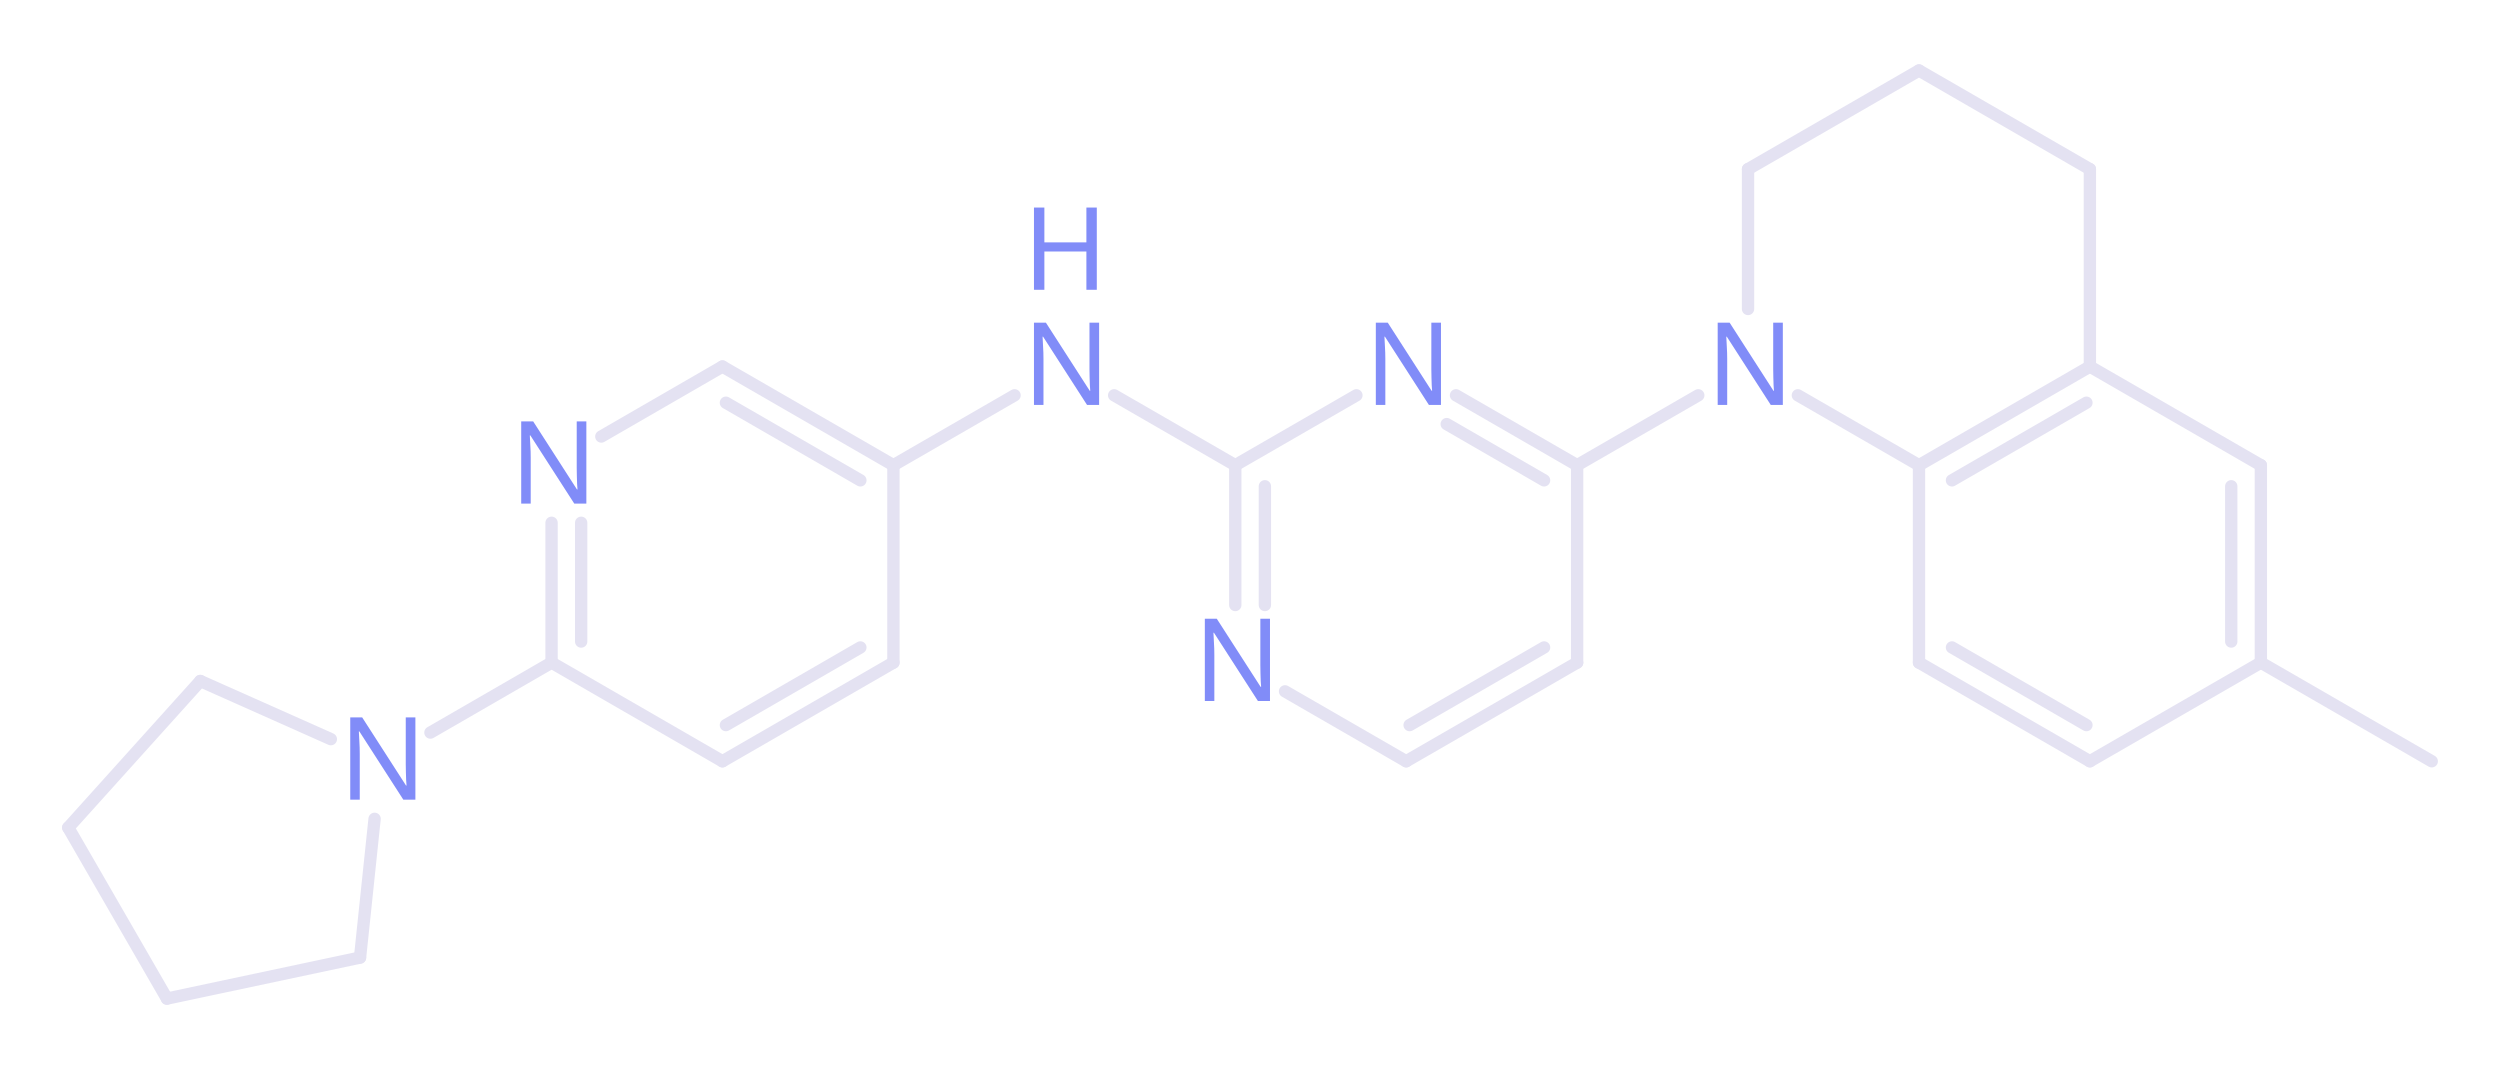
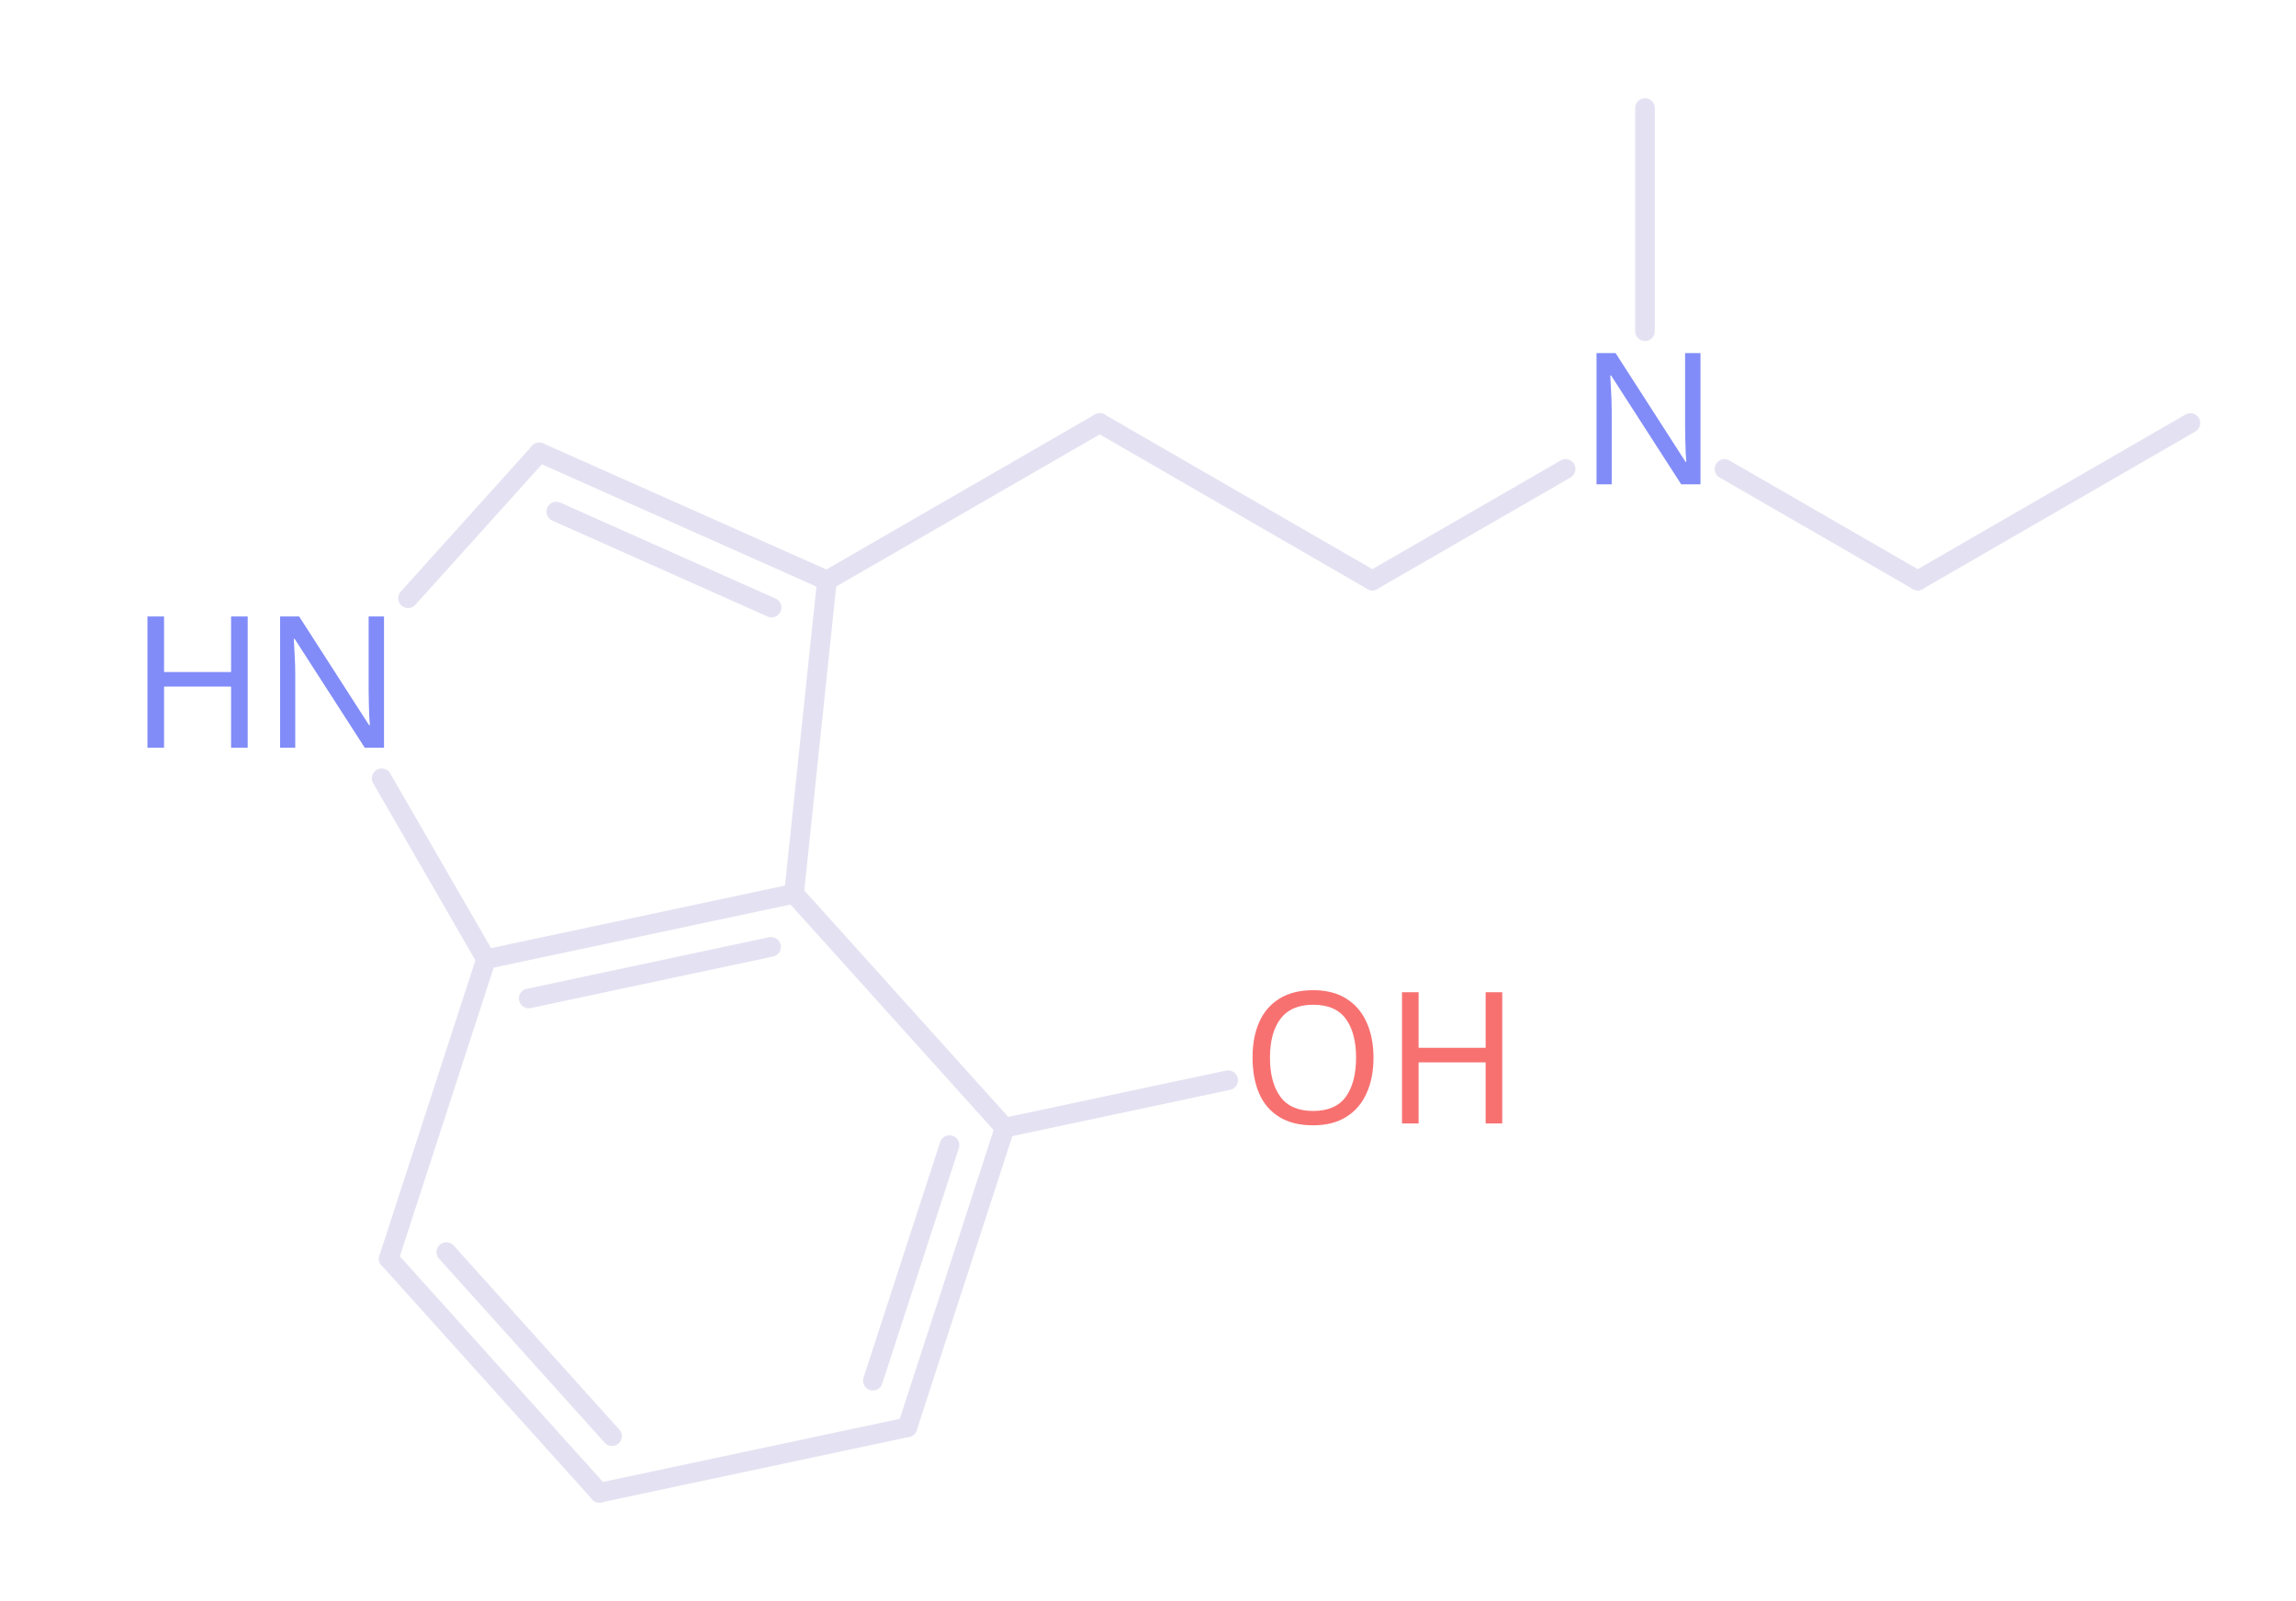
- <svg xmlns="http://www.w3.org/2000/svg" id="mol34" version="1.1" width="304px" height="130px" viewBox="-2 85 304 130">
+ <svg xmlns="http://www.w3.org/2000/svg" id="mol34" version="1.1" width="175px" height="122px" viewBox="54 89 175 122">
  <style> #mol34 text {font-family: sans-serif;} #mol34 { pointer-events:none; } #mol34 .event  { pointer-events:all; } #mol34 line { stroke-linecap:round; } #mol34 polygon { stroke-linejoin:round; } </style>
-   <text x="205.51" y="134.24" stroke="none" font-size="14" fill="rgb(129,140,248)">N</text>
-   <text x="163.94" y="134.24" stroke="none" font-size="14" fill="rgb(129,140,248)">N</text>
-   <text x="143.15" y="170.24" stroke="none" font-size="14" fill="rgb(129,140,248)">N</text>
-   <text x="122.37" y="134.24" stroke="none" font-size="14" fill="rgb(129,140,248)">N</text>
-   <text x="122.37" y="120.24" stroke="none" font-size="14" fill="rgb(129,140,248)">H</text>
-   <text x="60.02" y="146.24" stroke="none" font-size="14" fill="rgb(129,140,248)">N</text>
-   <text x="39.23" y="182.24" stroke="none" font-size="14" fill="rgb(129,140,248)">N</text>
-   <line x1="272.92" y1="165.57" x2="272.92" y2="141.57" stroke="rgb(228,226,242)" stroke-width="1.5" />
-   <line x1="269.32" y1="163.01" x2="269.32" y2="144.13" stroke="rgb(228,226,242)" stroke-width="1.5" />
-   <line x1="252.13" y1="129.57" x2="231.35" y2="141.57" stroke="rgb(228,226,242)" stroke-width="1.5" />
-   <line x1="251.71" y1="133.97" x2="235.36" y2="143.41" stroke="rgb(228,226,242)" stroke-width="1.5" />
-   <line x1="231.35" y1="165.57" x2="252.13" y2="177.57" stroke="rgb(228,226,242)" stroke-width="1.5" />
-   <line x1="235.36" y1="163.73" x2="251.71" y2="173.17" stroke="rgb(228,226,242)" stroke-width="1.5" />
-   <line x1="189.78" y1="141.57" x2="175.05" y2="133.07" stroke="rgb(228,226,242)" stroke-width="1.5" />
-   <line x1="185.76" y1="143.41" x2="173.92" y2="136.57" stroke="rgb(228,226,242)" stroke-width="1.5" />
-   <line x1="148.21" y1="141.57" x2="148.21" y2="158.57" stroke="rgb(228,226,242)" stroke-width="1.5" />
-   <line x1="151.81" y1="144.13" x2="151.81" y2="158.57" stroke="rgb(228,226,242)" stroke-width="1.5" />
-   <line x1="168.99" y1="177.57" x2="189.78" y2="165.57" stroke="rgb(228,226,242)" stroke-width="1.5" />
-   <line x1="169.41" y1="173.17" x2="185.76" y2="163.73" stroke="rgb(228,226,242)" stroke-width="1.5" />
-   <line x1="106.64" y1="141.57" x2="85.85" y2="129.57" stroke="rgb(228,226,242)" stroke-width="1.5" />
-   <line x1="102.62" y1="143.41" x2="86.27" y2="133.97" stroke="rgb(228,226,242)" stroke-width="1.5" />
-   <line x1="65.07" y1="165.57" x2="65.07" y2="148.57" stroke="rgb(228,226,242)" stroke-width="1.5" />
-   <line x1="68.67" y1="163.01" x2="68.67" y2="148.57" stroke="rgb(228,226,242)" stroke-width="1.5" />
-   <line x1="85.85" y1="177.57" x2="106.64" y2="165.57" stroke="rgb(228,226,242)" stroke-width="1.5" />
-   <line x1="86.27" y1="173.17" x2="102.62" y2="163.73" stroke="rgb(228,226,242)" stroke-width="1.5" />
-   <line x1="293.7" y1="177.57" x2="272.92" y2="165.57" stroke="rgb(228,226,242)" stroke-width="1.5" />
-   <line x1="272.92" y1="141.57" x2="252.13" y2="129.57" stroke="rgb(228,226,242)" stroke-width="1.5" />
-   <line x1="231.35" y1="141.57" x2="231.35" y2="165.57" stroke="rgb(228,226,242)" stroke-width="1.5" />
-   <line x1="272.92" y1="165.57" x2="252.13" y2="177.57" stroke="rgb(228,226,242)" stroke-width="1.5" />
-   <line x1="231.35" y1="141.57" x2="216.62" y2="133.07" stroke="rgb(228,226,242)" stroke-width="1.5" />
-   <line x1="210.56" y1="122.57" x2="210.56" y2="105.57" stroke="rgb(228,226,242)" stroke-width="1.5" />
-   <line x1="210.56" y1="105.57" x2="231.35" y2="93.57" stroke="rgb(228,226,242)" stroke-width="1.5" />
-   <line x1="231.35" y1="93.57" x2="252.13" y2="105.57" stroke="rgb(228,226,242)" stroke-width="1.5" />
-   <line x1="252.13" y1="129.57" x2="252.13" y2="105.57" stroke="rgb(228,226,242)" stroke-width="1.5" />
-   <line x1="204.51" y1="133.07" x2="189.78" y2="141.57" stroke="rgb(228,226,242)" stroke-width="1.5" />
-   <line x1="162.94" y1="133.07" x2="148.21" y2="141.57" stroke="rgb(228,226,242)" stroke-width="1.5" />
-   <line x1="154.26" y1="169.07" x2="168.99" y2="177.57" stroke="rgb(228,226,242)" stroke-width="1.5" />
-   <line x1="189.78" y1="141.57" x2="189.78" y2="165.57" stroke="rgb(228,226,242)" stroke-width="1.5" />
-   <line x1="148.21" y1="141.57" x2="133.48" y2="133.07" stroke="rgb(228,226,242)" stroke-width="1.5" />
-   <line x1="121.37" y1="133.07" x2="106.64" y2="141.57" stroke="rgb(228,226,242)" stroke-width="1.5" />
-   <line x1="85.85" y1="129.57" x2="71.12" y2="138.08" stroke="rgb(228,226,242)" stroke-width="1.5" />
-   <line x1="65.07" y1="165.57" x2="85.85" y2="177.57" stroke="rgb(228,226,242)" stroke-width="1.5" />
-   <line x1="106.64" y1="141.57" x2="106.64" y2="165.57" stroke="rgb(228,226,242)" stroke-width="1.5" />
-   <line x1="65.07" y1="165.57" x2="50.34" y2="174.08" stroke="rgb(228,226,242)" stroke-width="1.5" />
-   <line x1="38.23" y1="174.88" x2="22.36" y2="167.81" stroke="rgb(228,226,242)" stroke-width="1.5" />
-   <line x1="22.36" y1="167.81" x2="6.3" y2="185.64" stroke="rgb(228,226,242)" stroke-width="1.5" />
-   <line x1="6.3" y1="185.64" x2="18.3" y2="206.43" stroke="rgb(228,226,242)" stroke-width="1.5" />
-   <line x1="18.3" y1="206.43" x2="41.78" y2="201.44" stroke="rgb(228,226,242)" stroke-width="1.5" />
-   <line x1="43.55" y1="184.57" x2="41.78" y2="201.44" stroke="rgb(228,226,242)" stroke-width="1.5" />
-   <line id="mol34:Bond:1" class="event" x1="272.92" y1="165.57" x2="272.92" y2="141.57" stroke-width="1.5" opacity="0" />
-   <line id="mol34:Bond:3" class="event" x1="252.13" y1="129.57" x2="231.35" y2="141.57" stroke-width="1.5" opacity="0" />
-   <line id="mol34:Bond:5" class="event" x1="231.35" y1="165.57" x2="252.13" y2="177.57" stroke-width="1.5" opacity="0" />
-   <line id="mol34:Bond:13" class="event" x1="189.78" y1="141.57" x2="168.99" y2="129.57" stroke-width="1.5" opacity="0" />
-   <line id="mol34:Bond:15" class="event" x1="148.21" y1="141.57" x2="148.21" y2="165.57" stroke-width="1.5" opacity="0" />
-   <line id="mol34:Bond:17" class="event" x1="168.99" y1="177.57" x2="189.78" y2="165.57" stroke-width="1.5" opacity="0" />
-   <line id="mol34:Bond:21" class="event" x1="106.64" y1="141.57" x2="85.85" y2="129.57" stroke-width="1.5" opacity="0" />
-   <line id="mol34:Bond:23" class="event" x1="65.07" y1="141.57" x2="65.07" y2="165.57" stroke-width="1.5" opacity="0" />
-   <line id="mol34:Bond:25" class="event" x1="85.85" y1="177.57" x2="106.64" y2="165.57" stroke-width="1.5" opacity="0" />
-   <line id="mol34:Bond:0" class="event" x1="293.7" y1="177.57" x2="272.92" y2="165.57" stroke-width="1.5" opacity="0" />
-   <line id="mol34:Bond:2" class="event" x1="272.92" y1="141.57" x2="252.13" y2="129.57" stroke-width="1.5" opacity="0" />
-   <line id="mol34:Bond:4" class="event" x1="231.35" y1="141.57" x2="231.35" y2="165.57" stroke-width="1.5" opacity="0" />
-   <line id="mol34:Bond:6" class="event" x1="272.92" y1="165.57" x2="252.13" y2="177.57" stroke-width="1.5" opacity="0" />
-   <line id="mol34:Bond:7" class="event" x1="231.35" y1="141.57" x2="210.56" y2="129.57" stroke-width="1.5" opacity="0" />
-   <line id="mol34:Bond:8" class="event" x1="210.56" y1="129.57" x2="210.56" y2="105.57" stroke-width="1.5" opacity="0" />
-   <line id="mol34:Bond:9" class="event" x1="210.56" y1="105.57" x2="231.35" y2="93.57" stroke-width="1.5" opacity="0" />
-   <line id="mol34:Bond:10" class="event" x1="231.35" y1="93.57" x2="252.13" y2="105.57" stroke-width="1.5" opacity="0" />
-   <line id="mol34:Bond:11" class="event" x1="252.13" y1="129.57" x2="252.13" y2="105.57" stroke-width="1.5" opacity="0" />
-   <line id="mol34:Bond:12" class="event" x1="210.56" y1="129.57" x2="189.78" y2="141.57" stroke-width="1.5" opacity="0" />
-   <line id="mol34:Bond:14" class="event" x1="168.99" y1="129.57" x2="148.21" y2="141.57" stroke-width="1.5" opacity="0" />
-   <line id="mol34:Bond:16" class="event" x1="148.21" y1="165.57" x2="168.99" y2="177.57" stroke-width="1.5" opacity="0" />
-   <line id="mol34:Bond:18" class="event" x1="189.78" y1="141.57" x2="189.78" y2="165.57" stroke-width="1.5" opacity="0" />
-   <line id="mol34:Bond:19" class="event" x1="148.21" y1="141.57" x2="127.42" y2="129.57" stroke-width="1.5" opacity="0" />
-   <line id="mol34:Bond:20" class="event" x1="127.42" y1="129.57" x2="106.64" y2="141.57" stroke-width="1.5" opacity="0" />
-   <line id="mol34:Bond:22" class="event" x1="85.85" y1="129.57" x2="65.07" y2="141.57" stroke-width="1.5" opacity="0" />
-   <line id="mol34:Bond:24" class="event" x1="65.07" y1="165.57" x2="85.85" y2="177.57" stroke-width="1.5" opacity="0" />
-   <line id="mol34:Bond:26" class="event" x1="106.64" y1="141.57" x2="106.64" y2="165.57" stroke-width="1.5" opacity="0" />
-   <line id="mol34:Bond:27" class="event" x1="65.07" y1="165.57" x2="44.28" y2="177.57" stroke-width="1.5" opacity="0" />
-   <line id="mol34:Bond:28" class="event" x1="44.28" y1="177.57" x2="22.36" y2="167.81" stroke-width="1.5" opacity="0" />
-   <line id="mol34:Bond:29" class="event" x1="22.36" y1="167.81" x2="6.3" y2="185.64" stroke-width="1.5" opacity="0" />
-   <line id="mol34:Bond:30" class="event" x1="6.3" y1="185.64" x2="18.3" y2="206.43" stroke-width="1.5" opacity="0" />
-   <line id="mol34:Bond:31" class="event" x1="18.3" y1="206.43" x2="41.78" y2="201.44" stroke-width="1.5" opacity="0" />
-   <line id="mol34:Bond:32" class="event" x1="44.28" y1="177.57" x2="41.78" y2="201.44" stroke-width="1.5" opacity="0" />
-   <circle id="mol34:Atom:0" class="event" cx="293.7" cy="177.57" r="8" opacity="0" />
-   <circle id="mol34:Atom:1" class="event" cx="272.92" cy="165.57" r="8" opacity="0" />
-   <circle id="mol34:Atom:2" class="event" cx="272.92" cy="141.57" r="8" opacity="0" />
-   <circle id="mol34:Atom:3" class="event" cx="252.13" cy="129.57" r="8" opacity="0" />
-   <circle id="mol34:Atom:4" class="event" cx="231.35" cy="141.57" r="8" opacity="0" />
-   <circle id="mol34:Atom:5" class="event" cx="231.35" cy="165.57" r="8" opacity="0" />
-   <circle id="mol34:Atom:6" class="event" cx="252.13" cy="177.57" r="8" opacity="0" />
-   <circle id="mol34:Atom:7" class="event" cx="210.56" cy="129.57" r="8" opacity="0" />
-   <circle id="mol34:Atom:8" class="event" cx="210.56" cy="105.57" r="8" opacity="0" />
-   <circle id="mol34:Atom:9" class="event" cx="231.35" cy="93.57" r="8" opacity="0" />
-   <circle id="mol34:Atom:10" class="event" cx="252.13" cy="105.57" r="8" opacity="0" />
-   <circle id="mol34:Atom:11" class="event" cx="189.78" cy="141.57" r="8" opacity="0" />
-   <circle id="mol34:Atom:12" class="event" cx="168.99" cy="129.57" r="8" opacity="0" />
-   <circle id="mol34:Atom:13" class="event" cx="148.21" cy="141.57" r="8" opacity="0" />
-   <circle id="mol34:Atom:14" class="event" cx="148.21" cy="165.57" r="8" opacity="0" />
-   <circle id="mol34:Atom:15" class="event" cx="168.99" cy="177.57" r="8" opacity="0" />
-   <circle id="mol34:Atom:16" class="event" cx="189.78" cy="165.57" r="8" opacity="0" />
-   <circle id="mol34:Atom:17" class="event" cx="127.42" cy="129.57" r="8" opacity="0" />
-   <circle id="mol34:Atom:18" class="event" cx="106.64" cy="141.57" r="8" opacity="0" />
-   <circle id="mol34:Atom:19" class="event" cx="85.85" cy="129.57" r="8" opacity="0" />
-   <circle id="mol34:Atom:20" class="event" cx="65.07" cy="141.57" r="8" opacity="0" />
-   <circle id="mol34:Atom:21" class="event" cx="65.07" cy="165.57" r="8" opacity="0" />
-   <circle id="mol34:Atom:22" class="event" cx="85.85" cy="177.57" r="8" opacity="0" />
-   <circle id="mol34:Atom:23" class="event" cx="106.64" cy="165.57" r="8" opacity="0" />
-   <circle id="mol34:Atom:24" class="event" cx="44.28" cy="177.57" r="8" opacity="0" />
-   <circle id="mol34:Atom:25" class="event" cx="22.36" cy="167.81" r="8" opacity="0" />
-   <circle id="mol34:Atom:26" class="event" cx="6.3" cy="185.64" r="8" opacity="0" />
-   <circle id="mol34:Atom:27" class="event" cx="18.3" cy="206.43" r="8" opacity="0" />
-   <circle id="mol34:Atom:28" class="event" cx="41.78" cy="201.44" r="8" opacity="0" />
+   <text x="174.33" y="125.91" stroke="none" font-size="14" fill="rgb(129,140,248)">N</text>
+   <text x="73.99" y="145.98" stroke="none" font-size="14" fill="rgb(129,140,248)">N</text>
+   <text x="63.88" y="145.98" stroke="none" font-size="14" fill="rgb(129,140,248)">H</text>
+   <text x="148.61" y="174.62" stroke="none" font-size="14" fill="rgb(248,113,113)">O</text>
+   <text x="159.5" y="174.62" stroke="none" font-size="14" fill="rgb(248,113,113)">H</text>
+   <line x1="117.03" y1="133.24" x2="95.11" y2="123.48" stroke="rgb(228,226,242)" stroke-width="1.5" />
+   <line x1="112.81" y1="135.3" x2="96.4" y2="127.99" stroke="rgb(228,226,242)" stroke-width="1.5" />
+   <line x1="91.05" y1="162.1" x2="114.52" y2="157.11" stroke="rgb(228,226,242)" stroke-width="1.5" />
+   <line x1="94.3" y1="165.09" x2="112.77" y2="161.16" stroke="rgb(228,226,242)" stroke-width="1.5" />
+   <line x1="130.58" y1="174.94" x2="123.16" y2="197.77" stroke="rgb(228,226,242)" stroke-width="1.5" />
+   <line x1="126.37" y1="176.27" x2="120.53" y2="194.22" stroke="rgb(228,226,242)" stroke-width="1.5" />
+   <line x1="99.69" y1="202.76" x2="83.63" y2="184.92" stroke="rgb(228,226,242)" stroke-width="1.5" />
+   <line x1="100.65" y1="198.45" x2="88.02" y2="184.42" stroke="rgb(228,226,242)" stroke-width="1.5" />
+   <line x1="220.95" y1="121.24" x2="200.17" y2="133.24" stroke="rgb(228,226,242)" stroke-width="1.5" />
+   <line x1="200.17" y1="133.24" x2="185.44" y2="124.74" stroke="rgb(228,226,242)" stroke-width="1.5" />
+   <line x1="179.38" y1="114.24" x2="179.38" y2="97.24" stroke="rgb(228,226,242)" stroke-width="1.5" />
+   <line x1="173.33" y1="124.74" x2="158.6" y2="133.24" stroke="rgb(228,226,242)" stroke-width="1.5" />
+   <line x1="158.6" y1="133.24" x2="137.82" y2="121.24" stroke="rgb(228,226,242)" stroke-width="1.5" />
+   <line x1="137.82" y1="121.24" x2="117.03" y2="133.24" stroke="rgb(228,226,242)" stroke-width="1.5" />
+   <line x1="95.11" y1="123.48" x2="85.1" y2="134.59" stroke="rgb(228,226,242)" stroke-width="1.5" />
+   <line x1="83.09" y1="148.31" x2="91.05" y2="162.1" stroke="rgb(228,226,242)" stroke-width="1.5" />
+   <line x1="117.03" y1="133.24" x2="114.52" y2="157.11" stroke="rgb(228,226,242)" stroke-width="1.5" />
+   <line x1="114.52" y1="157.11" x2="130.58" y2="174.94" stroke="rgb(228,226,242)" stroke-width="1.5" />
+   <line x1="123.16" y1="197.77" x2="99.69" y2="202.76" stroke="rgb(228,226,242)" stroke-width="1.5" />
+   <line x1="91.05" y1="162.1" x2="83.63" y2="184.92" stroke="rgb(228,226,242)" stroke-width="1.5" />
+   <line x1="130.58" y1="174.94" x2="147.61" y2="171.32" stroke="rgb(228,226,242)" stroke-width="1.5" />
+   <line id="mol34:Bond:6" class="event" x1="117.03" y1="133.24" x2="95.11" y2="123.48" stroke-width="1.5" opacity="0" />
+   <line id="mol34:Bond:9" class="event" x1="91.05" y1="162.1" x2="114.52" y2="157.11" stroke-width="1.5" opacity="0" />
+   <line id="mol34:Bond:12" class="event" x1="130.58" y1="174.94" x2="123.16" y2="197.77" stroke-width="1.5" opacity="0" />
+   <line id="mol34:Bond:14" class="event" x1="99.69" y1="202.76" x2="83.63" y2="184.92" stroke-width="1.5" opacity="0" />
+   <line id="mol34:Bond:0" class="event" x1="220.95" y1="121.24" x2="200.17" y2="133.24" stroke-width="1.5" opacity="0" />
+   <line id="mol34:Bond:1" class="event" x1="200.17" y1="133.24" x2="179.38" y2="121.24" stroke-width="1.5" opacity="0" />
+   <line id="mol34:Bond:2" class="event" x1="179.38" y1="121.24" x2="179.38" y2="97.24" stroke-width="1.5" opacity="0" />
+   <line id="mol34:Bond:3" class="event" x1="179.38" y1="121.24" x2="158.6" y2="133.24" stroke-width="1.5" opacity="0" />
+   <line id="mol34:Bond:4" class="event" x1="158.6" y1="133.24" x2="137.82" y2="121.24" stroke-width="1.5" opacity="0" />
+   <line id="mol34:Bond:5" class="event" x1="137.82" y1="121.24" x2="117.03" y2="133.24" stroke-width="1.5" opacity="0" />
+   <line id="mol34:Bond:7" class="event" x1="95.11" y1="123.48" x2="79.05" y2="141.31" stroke-width="1.5" opacity="0" />
+   <line id="mol34:Bond:8" class="event" x1="79.05" y1="141.31" x2="91.05" y2="162.1" stroke-width="1.5" opacity="0" />
+   <line id="mol34:Bond:10" class="event" x1="117.03" y1="133.24" x2="114.52" y2="157.11" stroke-width="1.5" opacity="0" />
+   <line id="mol34:Bond:11" class="event" x1="114.52" y1="157.11" x2="130.58" y2="174.94" stroke-width="1.5" opacity="0" />
+   <line id="mol34:Bond:13" class="event" x1="123.16" y1="197.77" x2="99.69" y2="202.76" stroke-width="1.5" opacity="0" />
+   <line id="mol34:Bond:15" class="event" x1="91.05" y1="162.1" x2="83.63" y2="184.92" stroke-width="1.5" opacity="0" />
+   <line id="mol34:Bond:16" class="event" x1="130.58" y1="174.94" x2="154.06" y2="169.95" stroke-width="1.5" opacity="0" />
+   <circle id="mol34:Atom:0" class="event" cx="220.95" cy="121.24" r="8" opacity="0" />
+   <circle id="mol34:Atom:1" class="event" cx="200.17" cy="133.24" r="8" opacity="0" />
+   <circle id="mol34:Atom:2" class="event" cx="179.38" cy="121.24" r="8" opacity="0" />
+   <circle id="mol34:Atom:3" class="event" cx="179.38" cy="97.24" r="8" opacity="0" />
+   <circle id="mol34:Atom:4" class="event" cx="158.6" cy="133.24" r="8" opacity="0" />
+   <circle id="mol34:Atom:5" class="event" cx="137.82" cy="121.24" r="8" opacity="0" />
+   <circle id="mol34:Atom:6" class="event" cx="117.03" cy="133.24" r="8" opacity="0" />
+   <circle id="mol34:Atom:7" class="event" cx="95.11" cy="123.48" r="8" opacity="0" />
+   <circle id="mol34:Atom:8" class="event" cx="79.05" cy="141.31" r="8" opacity="0" />
+   <circle id="mol34:Atom:9" class="event" cx="91.05" cy="162.1" r="8" opacity="0" />
+   <circle id="mol34:Atom:10" class="event" cx="114.52" cy="157.11" r="8" opacity="0" />
+   <circle id="mol34:Atom:11" class="event" cx="130.58" cy="174.94" r="8" opacity="0" />
+   <circle id="mol34:Atom:12" class="event" cx="123.16" cy="197.77" r="8" opacity="0" />
+   <circle id="mol34:Atom:13" class="event" cx="99.69" cy="202.76" r="8" opacity="0" />
+   <circle id="mol34:Atom:14" class="event" cx="83.63" cy="184.92" r="8" opacity="0" />
+   <circle id="mol34:Atom:15" class="event" cx="154.06" cy="169.95" r="8" opacity="0" />
</svg>
